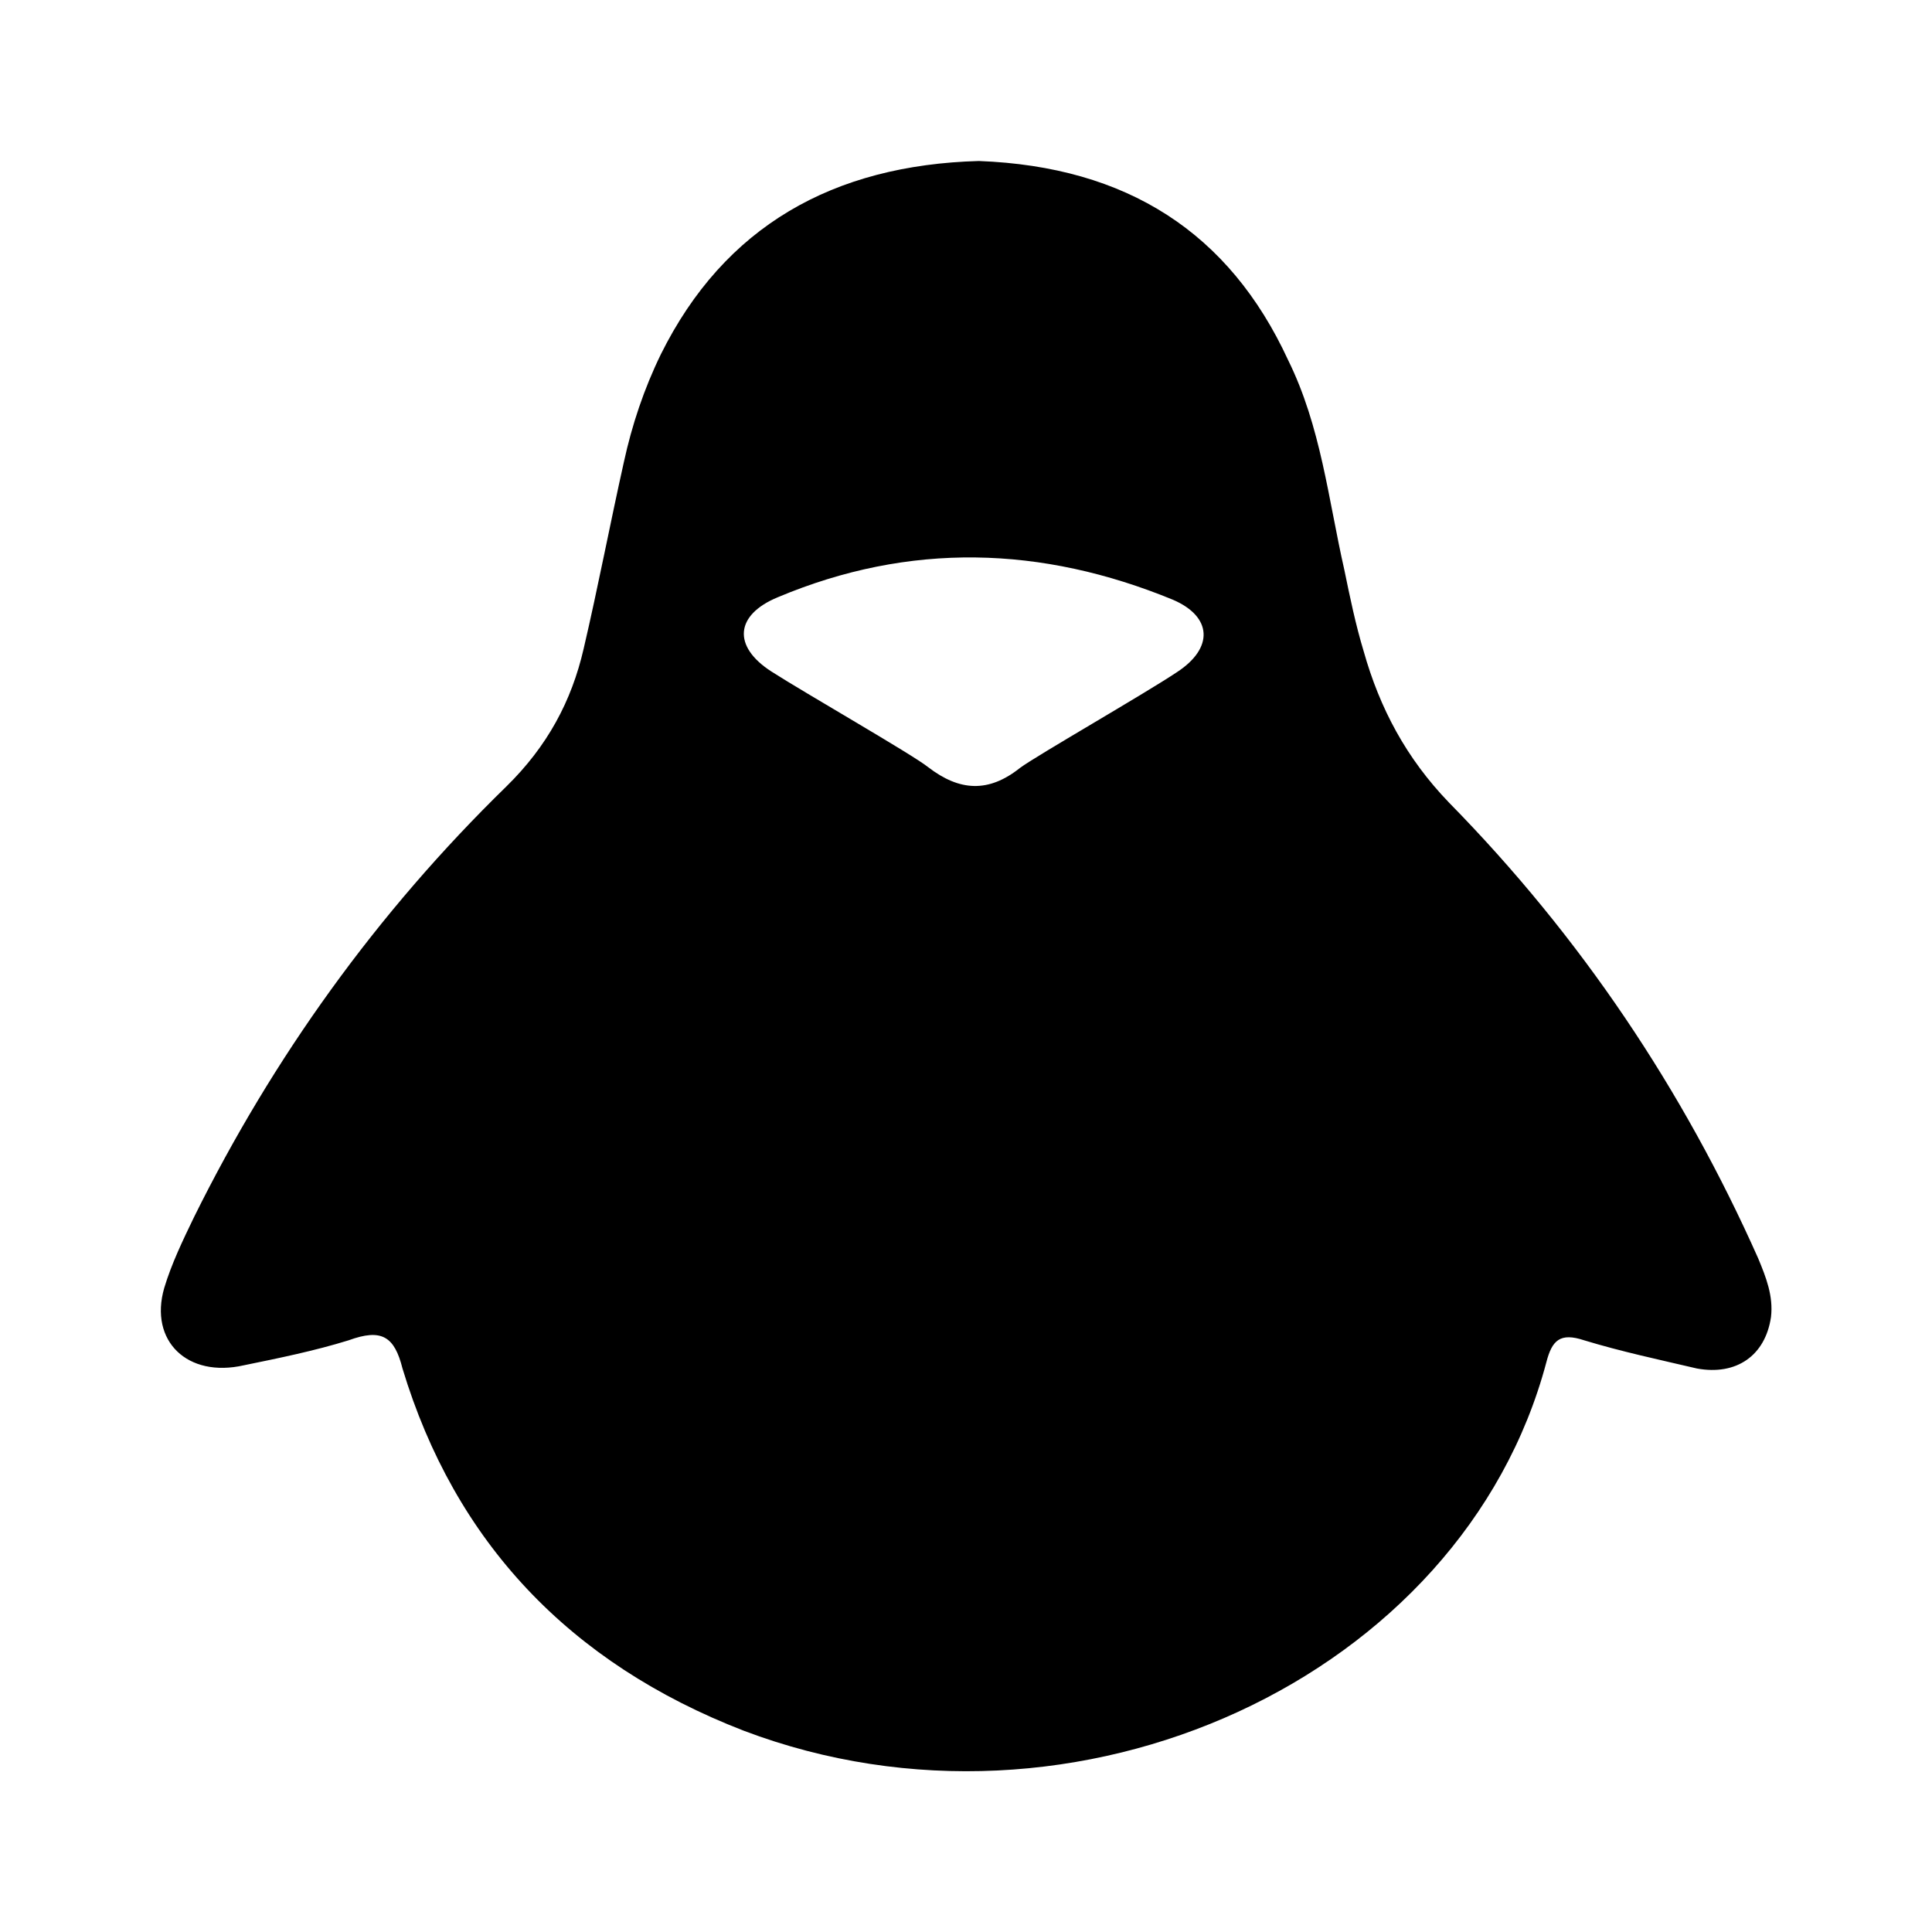
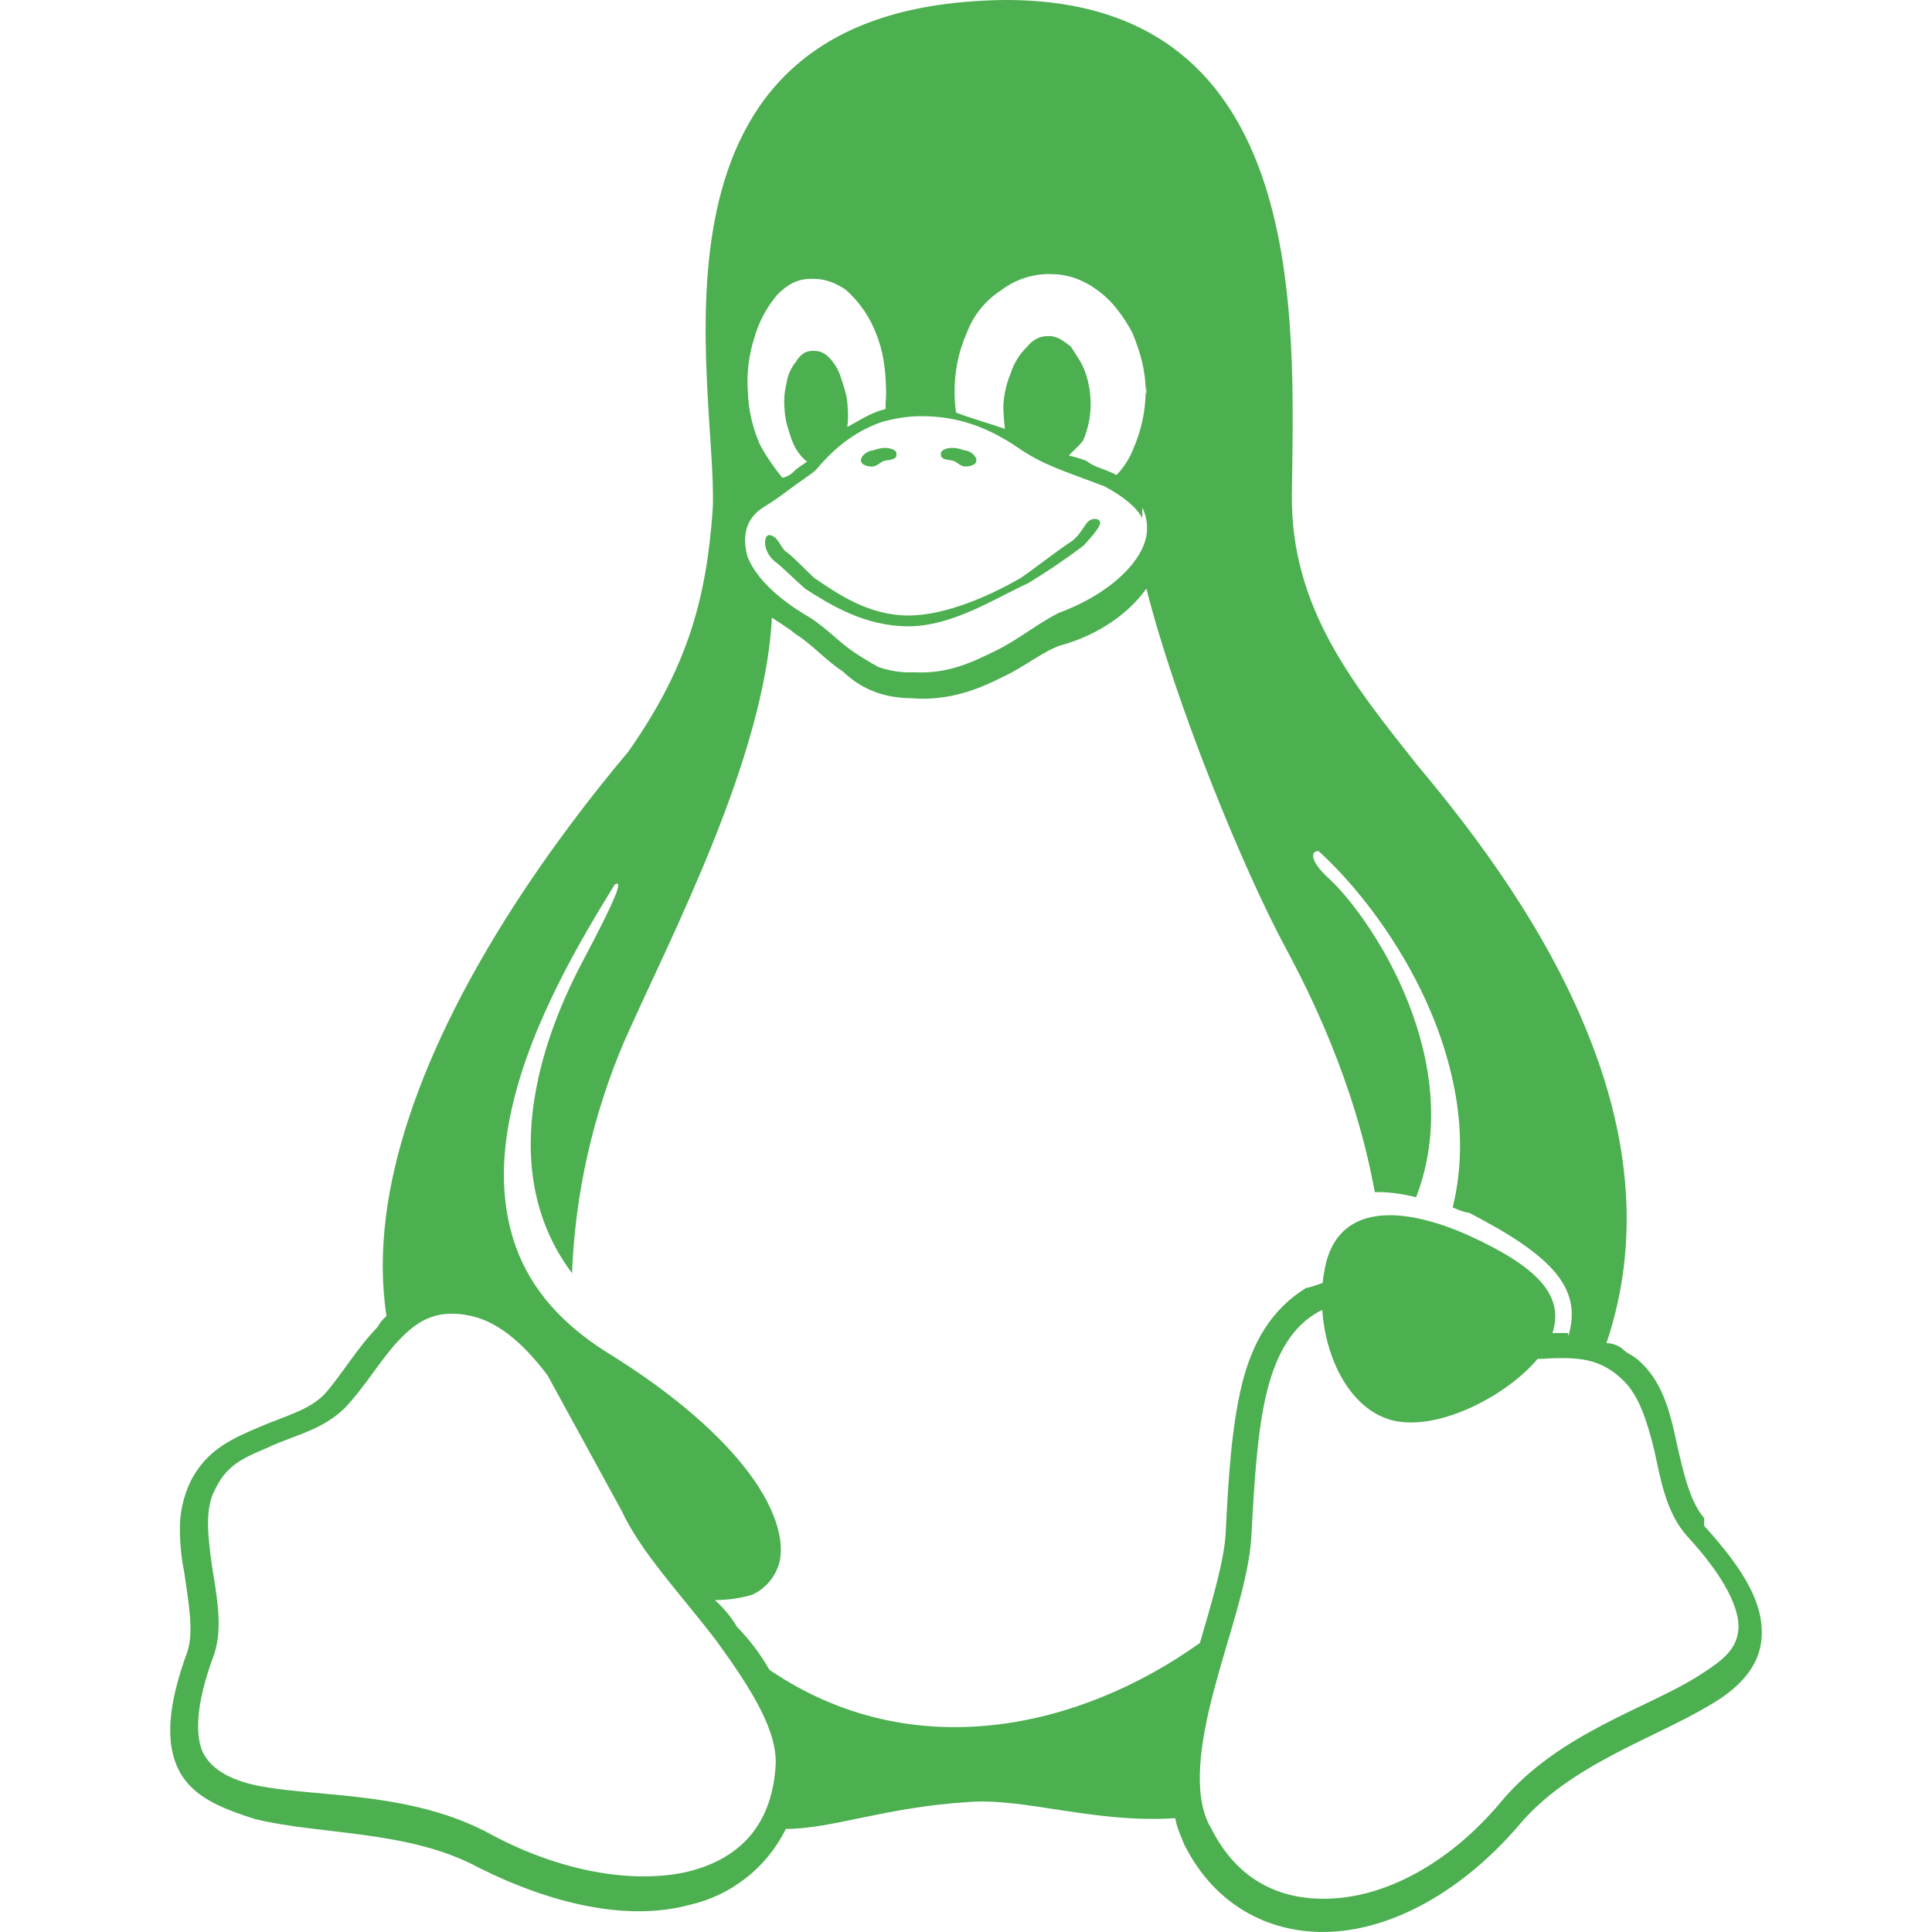
- <svg xmlns="http://www.w3.org/2000/svg" id="mdi-linux" viewBox="0 0 24 24">
-   <path d="M14.62,8.35C14.2,8.63 12.87,9.39 12.67,9.54C12.28,9.85 11.92,9.83 11.53,9.53C11.33,9.37 10,8.61 9.58,8.34C9.1,8.03 9.13,7.64 9.66,7.42C11.3,6.73 12.94,6.78 14.57,7.45C15.06,7.66 15.08,8.05 14.62,8.35M21.84,15.63C20.91,13.54 19.64,11.64 18,9.97C17.47,9.42 17.14,8.8 16.94,8.09C16.84,7.76 16.77,7.42 16.7,7.08C16.5,6.2 16.41,5.3 16,4.47C15.27,2.89 14,2.07 12.16,2C10.35,2.05 9,2.81 8.21,4.4C8,4.83 7.85,5.28 7.75,5.74C7.58,6.5 7.43,7.29 7.25,8.06C7.1,8.71 6.8,9.27 6.29,9.77C4.68,11.34 3.39,13.14 2.41,15.12C2.27,15.41 2.13,15.7 2.04,16C1.85,16.66 2.33,17.12 3.03,16.96C3.47,16.87 3.91,16.78 4.33,16.65C4.74,16.5 4.9,16.6 5,17C5.65,19.15 7.07,20.66 9.24,21.5C13.36,23.06 18.17,20.84 19.21,16.92C19.28,16.65 19.38,16.55 19.68,16.65C20.14,16.79 20.61,16.89 21.08,17C21.57,17.09 21.93,16.84 22,16.36C22.03,16.1 21.94,15.87 21.84,15.63" />
+ <svg xmlns="http://www.w3.org/2000/svg" role="img" viewBox="0 0 24 24">
+   <path style="fill:#4CAF50;" d="M12.504 0c-.155 0-.315.008-.48.021-4.226.333-3.105 4.807-3.17 6.298-.076 1.092-.3 1.953-1.05 3.02-.885 1.051-2.127 2.75-2.716 4.521-.278.832-.41 1.684-.287 2.489a.424.424 0 00-.11.135c-.26.268-.45.6-.663.839-.199.199-.485.267-.797.4-.313.136-.658.269-.864.68-.09.189-.136.394-.132.602 0 .199.027.4.055.536.058.399.116.728.04.97-.249.68-.28 1.145-.106 1.484.174.334.535.47.94.601.81.2 1.91.135 2.774.6.926.466 1.866.67 2.616.47.526-.116.97-.464 1.208-.946.587-.003 1.23-.269 2.26-.334.699-.058 1.574.267 2.577.2.025.134.063.198.114.333l.003.003c.391.778 1.113 1.132 1.884 1.071.771-.06 1.592-.536 2.257-1.306.631-.765 1.683-1.084 2.378-1.503.348-.199.629-.469.649-.853.023-.4-.2-.811-.714-1.376v-.097l-.003-.003c-.17-.2-.25-.535-.338-.926-.085-.401-.182-.786-.492-1.046h-.003c-.059-.054-.123-.067-.188-.135a.357.357 0 00-.19-.064c.431-1.278.264-2.55-.173-3.694-.533-1.41-1.465-2.638-2.175-3.483-.796-1.005-1.576-1.957-1.56-3.368.026-2.152.236-6.133-3.544-6.139zm.529 3.405h.013c.213 0 .396.062.584.198.19.135.33.332.438.533.105.259.158.459.166.724 0-.02.006-.04.006-.06v.105a.086.086 0 01-.004-.021l-.004-.024a1.807 1.807 0 01-.15.706.953.953 0 01-.213.335.71.71 0 00-.088-.042c-.104-.045-.198-.064-.284-.133a1.312 1.312 0 00-.22-.066c.05-.06.146-.133.183-.198.053-.128.082-.264.088-.402v-.02a1.21 1.21 0 00-.061-.4c-.045-.134-.101-.2-.183-.333-.084-.066-.167-.132-.267-.132h-.016c-.093 0-.176.03-.262.132a.8.8 0 00-.205.334 1.18 1.18 0 00-.09.4v.019c.002.089.008.179.02.267-.193-.067-.438-.135-.607-.202a1.635 1.635 0 01-.018-.2v-.02a1.772 1.772 0 01.15-.768c.082-.22.232-.406.43-.533a.985.985 0 01.594-.2zm-2.962.059h.036c.142 0 .27.048.399.135.146.129.264.288.344.465.09.199.14.4.153.667v.004c.007.134.006.2-.002.266v.08c-.03.007-.056.018-.083.024-.152.055-.274.135-.393.2.012-.09.013-.18.003-.267v-.015c-.012-.133-.04-.2-.082-.333a.613.613 0 00-.166-.267.248.248 0 00-.183-.064h-.021c-.071.006-.13.04-.186.132a.552.552 0 00-.12.27.944.944 0 00-.023.33v.015c.012.135.037.2.08.334.046.134.098.2.166.268.01.009.02.018.034.024-.07.057-.117.07-.176.136a.304.304 0 01-.131.068 2.62 2.62 0 01-.275-.402 1.772 1.772 0 01-.155-.667 1.759 1.759 0 01.08-.668 1.43 1.43 0 01.283-.535c.128-.133.26-.2.418-.2zm1.37 1.706c.332 0 .733.065 1.216.399.293.2.523.269 1.052.468h.003c.255.136.405.266.478.399v-.131a.571.571 0 01.016.47c-.123.31-.516.643-1.063.842v.002c-.268.135-.501.333-.775.465-.276.135-.588.292-1.012.267a1.139 1.139 0 01-.448-.067 3.566 3.566 0 01-.322-.198c-.195-.135-.363-.332-.612-.465v-.005h-.005c-.4-.246-.616-.512-.686-.71-.07-.268-.005-.47.193-.6.224-.135.38-.271.483-.336.104-.074.143-.102.176-.131h.002v-.003c.169-.202.436-.47.839-.601.139-.036.294-.065.466-.065zm2.8 2.142c.358 1.417 1.196 3.475 1.735 4.473.286.534.855 1.659 1.102 3.024.156-.005.33.018.513.064.646-1.671-.546-3.467-1.089-3.966-.22-.2-.232-.335-.123-.335.59.534 1.365 1.572 1.646 2.757.13.535.16 1.104.021 1.67.067.028.135.06.205.067 1.032.534 1.413.938 1.23 1.537v-.043c-.06-.003-.12 0-.18 0h-.016c.151-.467-.182-.825-1.065-1.224-.915-.4-1.646-.336-1.77.465-.008.043-.013.066-.018.135-.068.023-.139.053-.209.064-.43.268-.662.669-.793 1.187-.13.533-.17 1.156-.205 1.869v.003c-.02.334-.17.838-.319 1.35-1.5 1.072-3.58 1.538-5.348.334a2.645 2.645 0 00-.402-.533 1.45 1.45 0 00-.275-.333c.182 0 .338-.03.465-.067a.615.615 0 00.314-.334c.108-.267 0-.697-.345-1.163-.345-.467-.931-.995-1.788-1.521-.63-.4-.986-.87-1.15-1.396-.165-.534-.143-1.085-.015-1.645.245-1.07.873-2.11 1.274-2.763.107-.065.037.135-.408.974-.396.751-1.14 2.497-.122 3.854a8.123 8.123 0 01.647-2.876c.564-1.278 1.743-3.504 1.836-5.268.048.036.217.135.289.202.218.133.38.333.59.465.21.201.477.335.876.335.039.003.075.006.11.006.412 0 .73-.134.997-.268.29-.134.52-.334.74-.4h.005c.467-.135.835-.402 1.044-.7zm2.185 8.958c.037.6.343 1.245.882 1.377.588.134 1.434-.333 1.791-.765l.211-.01c.315-.007.577.01.847.268l.003.003c.208.199.305.53.391.876.085.4.154.78.409 1.066.486.527.645.906.636 1.14l.003-.007v.018l-.003-.012c-.015.262-.185.396-.498.595-.63.401-1.746.712-2.457 1.57-.618.737-1.37 1.14-2.036 1.191-.664.053-1.237-.2-1.574-.898l-.005-.003c-.21-.4-.12-1.025.056-1.69.176-.668.428-1.344.463-1.897.037-.714.076-1.335.195-1.814.12-.465.308-.797.641-.984l.045-.022zm-10.814.049h.01c.053 0 .105.005.157.014.376.055.706.333 1.023.752l.91 1.664.003.003c.243.533.754 1.064 1.189 1.637.434.598.77 1.131.729 1.57v.006c-.057.744-.48 1.148-1.125 1.294-.645.135-1.52.002-2.395-.464-.968-.536-2.118-.469-2.857-.602-.369-.066-.61-.2-.723-.4-.11-.2-.113-.602.123-1.23v-.004l.002-.003c.117-.334.03-.752-.027-1.118-.055-.401-.083-.71.043-.94.16-.334.396-.4.69-.533.294-.135.64-.202.915-.47h.002v-.002c.256-.268.445-.601.668-.838.19-.201.38-.336.663-.336zm7.159-9.074c-.435.201-.945.535-1.488.535-.542 0-.97-.267-1.28-.466-.154-.134-.28-.268-.373-.335-.164-.134-.144-.333-.074-.333.109.016.129.134.199.2.096.066.215.2.36.333.292.2.68.467 1.167.467.485 0 1.053-.267 1.398-.466.195-.135.445-.334.648-.467.156-.136.149-.267.279-.267.128.016.034.134-.147.332a8.097 8.097 0 01-.69.468zm-1.082-1.583V5.64c-.006-.02.013-.042.029-.05.074-.043.18-.027.26.004.063 0 .16.067.15.135-.006.049-.085.066-.135.066-.055 0-.092-.043-.141-.068-.052-.018-.146-.008-.163-.065zm-.551 0c-.02.058-.113.049-.166.066-.047.025-.086.068-.14.068-.05 0-.13-.02-.136-.068-.01-.066.088-.133.15-.133.08-.031.184-.047.259-.005.019.009.036.03.03.05v.02h.003z" />
</svg>
